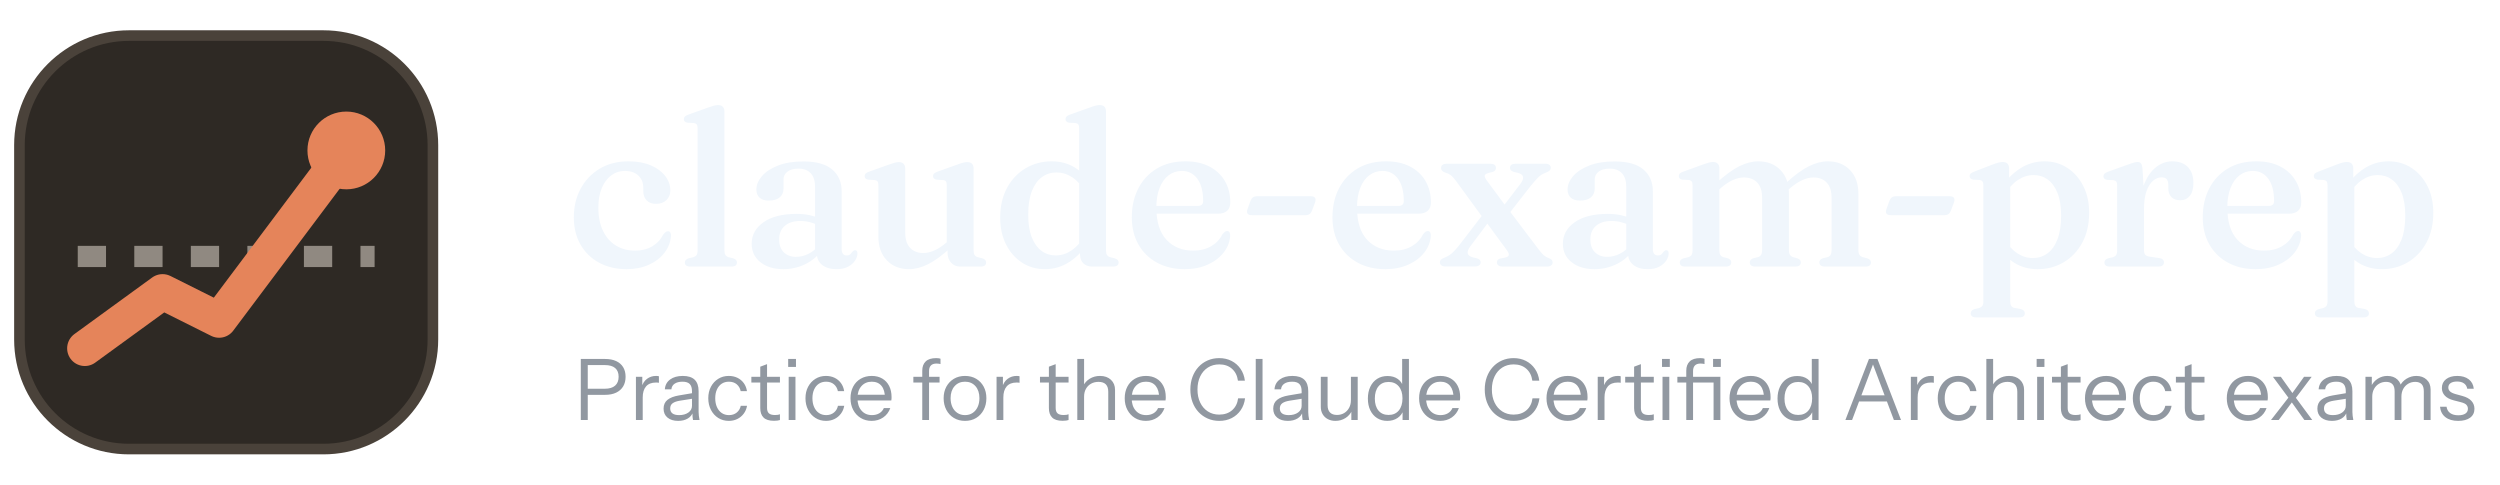
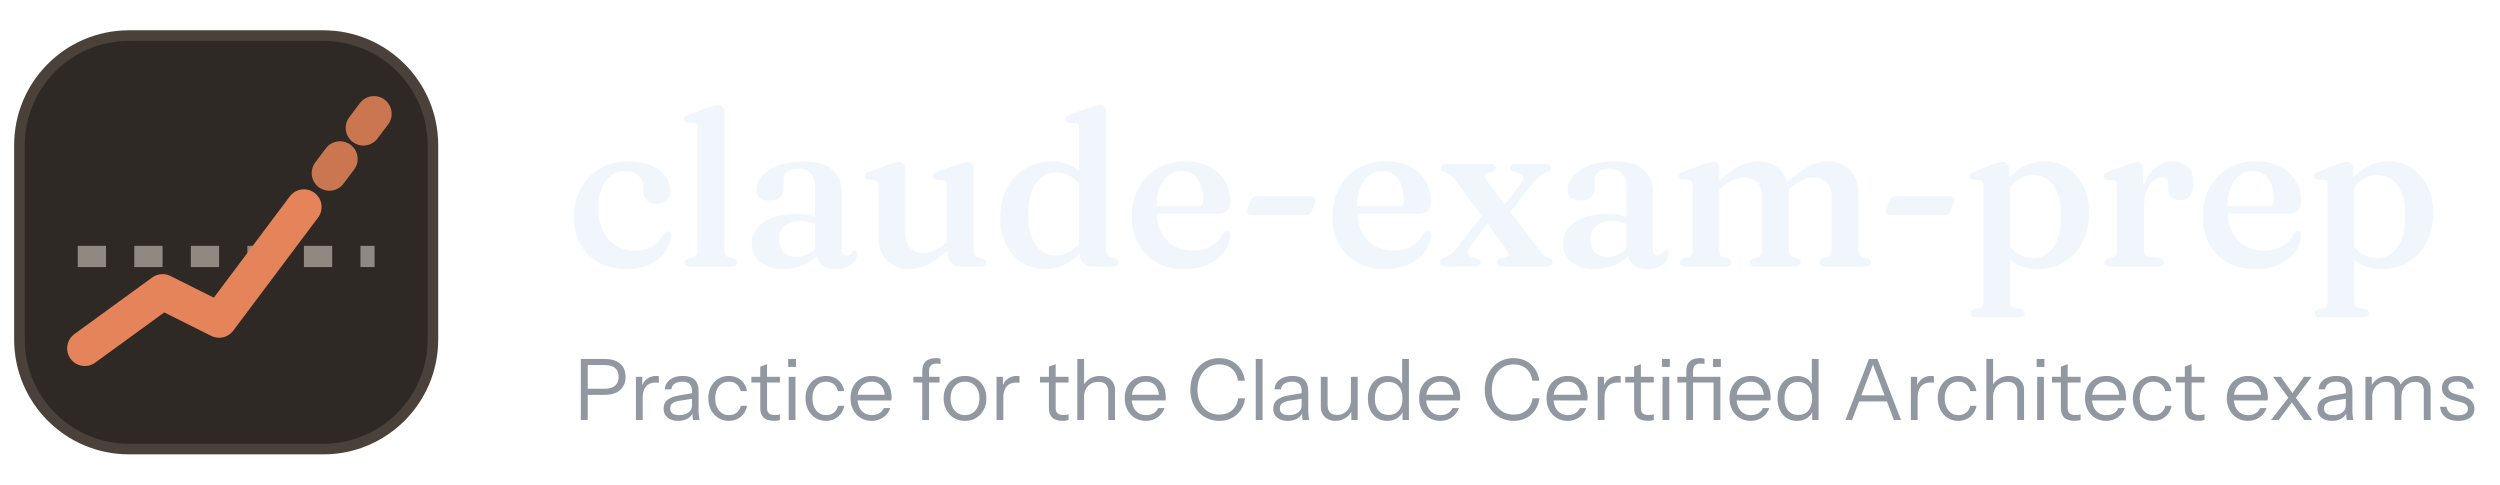
<svg xmlns="http://www.w3.org/2000/svg" width="619" height="120" viewBox="0 0 619 120" role="img" aria-label="claude-exam-prep">
  <g transform="translate(0 4) scale(1.75)">
    <rect x="2.75" y="2.75" width="58.5" height="58.5" rx="15.5" fill="#2E2924" stroke="#4A423A" stroke-width="1.5" />
    <path d="M11 34 H53" stroke="#F2EBDF" stroke-opacity=".5" stroke-width="3" stroke-dasharray="4 4" />
-     <path d="M12 47 L23 39 L31 43 L49 19" fill="none" stroke="#E5845A" stroke-width="5" stroke-linecap="round" stroke-linejoin="round" />
-     <circle cx="49" cy="19" r="5.5" fill="#E5845A" />
+     <path d="M12 47 L23 39 L31 43 L43 27" fill="none" stroke="#E5845A" stroke-width="5" stroke-linecap="round" stroke-linejoin="round" />
+     <path d="M46.6 22.2 L53 13.7" fill="none" stroke="#E5845A" stroke-width="5" stroke-linecap="round" stroke-dasharray="2.5 5.5" stroke-opacity=".85" />
  </g>
  <path fill="#F0F6FC" d="M165.974 47.181Q165.974 48.585 165.015 49.53Q164.057 50.475 162.464 50.475Q160.925 50.475 160.101 49.611Q159.278 48.747 159.278 47.343V46.506Q159.278 44.616 158.049 43.468Q156.821 42.321 154.715 42.321Q152.825 42.321 151.34 43.428Q149.855 44.535 149.005 46.56Q148.154 48.585 148.154 51.366Q148.154 54.822 149.328 57.212Q150.503 59.601 152.555 60.829Q154.607 62.058 157.253 62.058Q159.683 62.058 161.492 60.992Q163.301 59.925 164.192 58.116Q164.597 57.603 164.853 57.428Q165.11 57.252 165.407 57.252Q165.812 57.252 165.988 57.603Q166.163 57.954 166.136 58.413Q165.974 60.681 164.543 62.557Q163.112 64.434 160.682 65.541Q158.252 66.648 155.147 66.648Q151.313 66.648 148.356 65.055Q145.4 63.462 143.74 60.573Q142.079 57.684 142.079 53.796Q142.079 49.881 143.753 46.749Q145.427 43.617 148.464 41.781Q151.502 39.945 155.606 39.945Q158.819 39.945 161.141 40.944Q163.463 41.943 164.719 43.59Q165.974 45.237 165.974 47.181Z M179.366 27.579V61.977Q179.366 62.76 179.623 63.138Q179.879 63.516 180.365 63.678L181.499 63.948Q182.012 64.11 182.242 64.367Q182.471 64.623 182.471 65.001Q182.471 65.46 182.147 65.73Q181.823 66.0 181.121 66.0H170.915Q170.213 66.0 169.889 65.73Q169.565 65.46 169.565 65.001Q169.565 64.623 169.808 64.367Q170.051 64.11 170.537 63.948L171.698 63.678Q172.211 63.516 172.467 63.151Q172.724 62.787 172.724 62.004V31.764Q172.724 31.116 172.522 30.832Q172.319 30.549 171.833 30.468L170.213 30.387Q169.727 30.279 169.524 30.063Q169.322 29.847 169.322 29.496Q169.322 29.118 169.565 28.861Q169.808 28.605 170.483 28.362L175.235 26.661Q176.207 26.31 176.774 26.162Q177.341 26.013 177.773 26.013Q178.556 26.013 178.961 26.431Q179.366 26.85 179.366 27.579Z M202.235 62.625V62.085L201.803 61.95V46.182Q201.803 44.049 200.737 42.901Q199.67 41.754 197.726 41.754Q195.89 41.754 194.945 42.523Q194.0 43.293 194.0 44.373V46.641Q194.0 48.099 193.041 48.882Q192.083 49.665 190.355 49.665Q188.843 49.665 188.06 48.936Q187.277 48.207 187.277 46.938Q187.277 45.237 188.627 43.644Q189.977 42.051 192.582 41.011Q195.188 39.972 198.941 39.972Q203.72 39.972 206.055 41.97Q208.391 43.968 208.391 47.316V61.653Q208.391 62.463 208.715 62.855Q209.039 63.246 209.606 63.246Q210.254 63.246 210.537 62.949Q210.821 62.652 211.037 62.355Q211.199 62.193 211.348 62.072Q211.496 61.95 211.712 61.95Q212.009 61.95 212.158 62.166Q212.306 62.382 212.306 62.76Q212.306 63.597 211.726 64.502Q211.145 65.406 209.998 66.027Q208.85 66.648 207.149 66.648Q204.881 66.648 203.558 65.595Q202.235 64.542 202.235 62.625ZM186.116 60.357Q186.116 57.09 189.046 55.025Q191.975 52.959 197.213 52.959Q199.022 52.959 200.493 53.283Q201.965 53.607 203.072 54.12L202.559 55.713Q201.533 55.281 200.466 54.998Q199.4 54.714 198.131 54.714Q195.701 54.714 194.31 55.929Q192.92 57.144 192.92 59.277Q192.92 61.356 194.081 62.477Q195.242 63.597 197.051 63.597Q198.671 63.597 200.169 62.855Q201.668 62.112 202.721 60.762L203.315 62.166Q201.749 64.299 199.251 65.474Q196.754 66.648 193.946 66.648Q190.463 66.648 188.29 64.933Q186.116 63.219 186.116 60.357Z M234.608 62.49V60.951L234.419 60.816V45.858Q234.419 45.21 234.216 44.927Q234.014 44.643 233.555 44.589L231.908 44.481Q231.449 44.4 231.233 44.184Q231.017 43.968 231.017 43.617Q231.017 43.212 231.274 42.969Q231.53 42.726 232.178 42.483L236.93 40.782Q237.875 40.431 238.456 40.282Q239.036 40.134 239.522 40.134Q240.278 40.134 240.669 40.553Q241.061 40.971 241.061 41.7V61.977Q241.061 62.76 241.317 63.138Q241.574 63.516 242.087 63.678L243.194 63.948Q243.707 64.11 243.936 64.367Q244.166 64.623 244.166 65.001Q244.166 65.46 243.842 65.73Q243.518 66.0 242.816 66.0H237.713Q236.363 66.0 235.486 65.041Q234.608 64.083 234.608 62.49ZM217.49 58.575V45.858Q217.49 45.21 217.274 44.927Q217.058 44.643 216.599 44.589L214.979 44.481Q214.493 44.4 214.291 44.184Q214.088 43.968 214.088 43.617Q214.088 43.212 214.331 42.969Q214.574 42.726 215.249 42.483L220.001 40.782Q220.973 40.431 221.54 40.282Q222.107 40.134 222.512 40.134Q223.322 40.134 223.727 40.553Q224.132 40.971 224.132 41.7V57.576Q224.132 60.114 225.361 61.383Q226.589 62.652 228.614 62.652Q229.883 62.652 231.341 62.017Q232.799 61.383 234.392 60.006L235.499 59.034L236.66 60.195L235.526 61.194Q232.232 64.218 229.762 65.433Q227.291 66.648 225.077 66.648Q221.675 66.648 219.583 64.461Q217.49 62.274 217.49 58.575Z M267.413 61.545 267.197 61.383V31.764Q267.197 31.116 266.995 30.832Q266.792 30.549 266.333 30.468L264.713 30.387Q264.227 30.279 264.024 30.063Q263.822 29.847 263.822 29.496Q263.822 29.118 264.065 28.861Q264.308 28.605 264.956 28.362L269.735 26.661Q270.653 26.31 271.233 26.162Q271.814 26.013 272.3 26.013Q273.083 26.013 273.461 26.431Q273.839 26.85 273.839 27.579V61.977Q273.839 62.76 274.096 63.138Q274.352 63.516 274.865 63.678L275.972 63.948Q276.485 64.11 276.728 64.367Q276.971 64.623 276.971 65.001Q276.971 65.46 276.634 65.73Q276.296 66.0 275.594 66.0H270.383Q269.06 66.0 268.236 65.203Q267.413 64.407 267.413 63.03ZM247.649 53.931Q247.649 49.638 249.35 46.506Q251.051 43.374 253.953 41.659Q256.856 39.945 260.42 39.945Q263.633 39.945 266.13 41.484Q268.628 43.023 270.194 45.912L268.601 47.37Q267.251 45.048 265.455 43.873Q263.66 42.699 261.581 42.699Q259.583 42.699 258.003 43.833Q256.424 44.967 255.506 47.289Q254.588 49.611 254.588 53.202Q254.588 56.55 255.479 58.778Q256.37 61.005 257.895 62.126Q259.421 63.246 261.392 63.246Q263.471 63.246 265.293 62.017Q267.116 60.789 268.628 58.332L269.681 59.79Q267.575 63.03 264.808 64.839Q262.04 66.648 258.746 66.648Q255.533 66.648 253.035 65.014Q250.538 63.381 249.093 60.519Q247.649 57.657 247.649 53.931Z M304.619 50.124Q304.619 51.474 303.836 52.19Q303.053 52.905 301.595 52.905H284.531V50.988H296.546Q297.896 50.988 297.896 49.8Q297.896 46.209 296.465 44.265Q295.034 42.321 292.631 42.321Q290.768 42.321 289.337 43.414Q287.906 44.508 287.11 46.546Q286.313 48.585 286.313 51.366Q286.313 56.685 288.824 59.371Q291.335 62.058 295.439 62.058Q297.977 62.058 299.854 60.978Q301.73 59.898 302.648 58.035Q303.053 57.549 303.31 57.373Q303.566 57.198 303.863 57.198Q304.241 57.198 304.43 57.549Q304.619 57.9 304.592 58.386Q304.457 60.627 302.986 62.517Q301.514 64.407 299.017 65.528Q296.519 66.648 293.333 66.648Q289.472 66.648 286.516 65.055Q283.559 63.462 281.899 60.573Q280.238 57.684 280.238 53.796Q280.238 49.773 281.845 46.654Q283.451 43.536 286.421 41.74Q289.391 39.945 293.522 39.945Q296.978 39.945 299.462 41.241Q301.946 42.537 303.283 44.832Q304.619 47.127 304.619 50.124Z M324.491 48.585Q326.192 48.585 325.571 50.232L324.923 51.96Q324.653 52.743 324.248 53.013Q323.843 53.283 323.141 53.283H310.019Q308.291 53.283 308.939 51.636L309.56 49.908Q309.857 49.125 310.248 48.855Q310.64 48.585 311.342 48.585Z M354.299 50.124Q354.299 51.474 353.516 52.19Q352.733 52.905 351.275 52.905H334.211V50.988H346.226Q347.576 50.988 347.576 49.8Q347.576 46.209 346.145 44.265Q344.714 42.321 342.311 42.321Q340.448 42.321 339.017 43.414Q337.586 44.508 336.789 46.546Q335.993 48.585 335.993 51.366Q335.993 56.685 338.504 59.371Q341.015 62.058 345.119 62.058Q347.657 62.058 349.534 60.978Q351.41 59.898 352.328 58.035Q352.733 57.549 352.99 57.373Q353.246 57.198 353.543 57.198Q353.921 57.198 354.11 57.549Q354.299 57.9 354.272 58.386Q354.137 60.627 352.665 62.517Q351.194 64.407 348.696 65.528Q346.199 66.648 343.013 66.648Q339.152 66.648 336.195 65.055Q333.239 63.462 331.578 60.573Q329.918 57.684 329.918 53.796Q329.918 49.773 331.524 46.654Q333.131 43.536 336.101 41.74Q339.071 39.945 343.202 39.945Q346.658 39.945 349.142 41.241Q351.626 42.537 352.962 44.832Q354.299 47.127 354.299 50.124Z M367.799 52.257 369.77 53.364 364.019 61.032Q363.263 62.058 363.411 62.746Q363.56 63.435 364.721 63.732L365.666 63.948Q366.179 64.11 366.395 64.353Q366.611 64.596 366.611 64.947Q366.611 65.406 366.246 65.69Q365.882 65.973 365.261 65.973H357.836Q357.215 65.973 356.864 65.69Q356.513 65.406 356.513 64.947Q356.513 64.569 356.756 64.312Q356.999 64.056 357.62 63.813Q358.376 63.516 358.957 63.124Q359.537 62.733 360.158 62.058Q360.779 61.383 361.67 60.249ZM368.096 44.643 373.388 51.798 373.685 52.122 380.867 61.626Q381.731 62.76 382.244 63.206Q382.757 63.651 383.459 63.894Q383.999 64.11 384.215 64.353Q384.431 64.596 384.431 64.974Q384.431 65.433 384.067 65.716Q383.702 66.0 383.081 66.0H372.011Q371.363 66.0 370.999 65.716Q370.634 65.433 370.634 64.974Q370.634 64.596 370.837 64.353Q371.039 64.11 371.498 64.002L372.497 63.813Q373.469 63.624 373.577 63.178Q373.685 62.733 373.064 61.896L367.448 54.255L367.151 53.904L360.509 44.805Q359.726 43.752 359.173 43.347Q358.619 42.942 357.836 42.726Q357.242 42.51 357.026 42.254Q356.81 41.997 356.81 41.592Q356.81 41.079 357.174 40.809Q357.539 40.539 358.16 40.539H369.041Q369.662 40.539 370.026 40.796Q370.391 41.052 370.391 41.565Q370.391 41.916 370.215 42.159Q370.04 42.402 369.608 42.564L368.636 42.807Q367.691 43.05 367.623 43.468Q367.556 43.887 368.096 44.643ZM372.821 53.958 370.85 52.851 376.466 45.507Q377.249 44.454 377.101 43.766Q376.952 43.077 375.764 42.78L374.819 42.564Q374.306 42.402 374.09 42.159Q373.874 41.916 373.874 41.565Q373.874 41.052 374.238 40.796Q374.603 40.539 375.224 40.539H382.649Q383.27 40.539 383.621 40.809Q383.972 41.079 383.972 41.565Q383.972 41.943 383.729 42.186Q383.486 42.429 382.865 42.699Q381.704 43.104 380.934 43.846Q380.165 44.589 378.815 46.263Z M403.088 62.625V62.085L402.656 61.95V46.182Q402.656 44.049 401.589 42.901Q400.523 41.754 398.579 41.754Q396.743 41.754 395.798 42.523Q394.853 43.293 394.853 44.373V46.641Q394.853 48.099 393.894 48.882Q392.936 49.665 391.208 49.665Q389.696 49.665 388.913 48.936Q388.13 48.207 388.13 46.938Q388.13 45.237 389.48 43.644Q390.83 42.051 393.435 41.011Q396.041 39.972 399.794 39.972Q404.573 39.972 406.909 41.97Q409.244 43.968 409.244 47.316V61.653Q409.244 62.463 409.568 62.855Q409.892 63.246 410.459 63.246Q411.107 63.246 411.39 62.949Q411.674 62.652 411.89 62.355Q412.052 62.193 412.2 62.072Q412.349 61.95 412.565 61.95Q412.862 61.95 413.01 62.166Q413.159 62.382 413.159 62.76Q413.159 63.597 412.578 64.502Q411.998 65.406 410.851 66.027Q409.703 66.648 408.002 66.648Q405.734 66.648 404.411 65.595Q403.088 64.542 403.088 62.625ZM386.969 60.357Q386.969 57.09 389.899 55.025Q392.828 52.959 398.066 52.959Q399.875 52.959 401.346 53.283Q402.818 53.607 403.925 54.12L403.412 55.713Q402.386 55.281 401.319 54.998Q400.253 54.714 398.984 54.714Q396.554 54.714 395.163 55.929Q393.773 57.144 393.773 59.277Q393.773 61.356 394.934 62.477Q396.095 63.597 397.904 63.597Q399.524 63.597 401.022 62.855Q402.521 62.112 403.574 60.762L404.168 62.166Q402.602 64.299 400.104 65.474Q397.607 66.648 394.799 66.648Q391.316 66.648 389.142 64.933Q386.969 63.219 386.969 60.357Z M425.714 41.673V61.977Q425.714 62.76 425.957 63.138Q426.2 63.516 426.713 63.678L427.82 63.948Q428.657 64.272 428.657 64.947Q428.657 66.0 427.28 66.0H417.263Q416.561 66.0 416.237 65.73Q415.913 65.46 415.913 65.001Q415.913 64.623 416.142 64.367Q416.372 64.11 416.858 63.948L418.046 63.678Q418.559 63.516 418.815 63.151Q419.072 62.787 419.072 62.004V45.858Q419.072 45.21 418.856 44.927Q418.64 44.643 418.181 44.562L416.561 44.481Q416.075 44.4 415.872 44.171Q415.67 43.941 415.67 43.617Q415.67 43.212 415.913 42.956Q416.156 42.699 416.831 42.483L421.583 40.755Q422.501 40.431 423.082 40.269Q423.662 40.107 424.148 40.107Q424.931 40.107 425.322 40.539Q425.714 40.971 425.714 41.673ZM424.904 47.532 423.77 46.371 424.877 45.399Q428.198 42.375 430.655 41.16Q433.112 39.945 435.326 39.945Q438.782 39.945 440.861 42.118Q442.94 44.292 442.94 48.018V61.896Q442.94 62.733 443.21 63.124Q443.48 63.516 444.02 63.678L445.046 63.975Q445.883 64.272 445.883 64.947Q445.883 66.0 444.533 66.0H434.624Q433.247 66.0 433.247 64.947Q433.247 64.272 434.084 63.948L435.245 63.678Q435.785 63.516 436.041 63.111Q436.298 62.706 436.298 61.896V48.99Q436.298 46.452 435.083 45.197Q433.868 43.941 431.789 43.941Q430.493 43.941 429.062 44.576Q427.631 45.21 426.038 46.587ZM442.13 47.532 440.969 46.371 442.103 45.399Q445.424 42.375 447.881 41.16Q450.338 39.945 452.552 39.945Q456.008 39.945 458.073 42.118Q460.139 44.292 460.139 48.018V61.896Q460.139 62.733 460.423 63.124Q460.706 63.516 461.246 63.678L462.299 63.948Q462.785 64.11 463.014 64.367Q463.244 64.623 463.244 65.001Q463.244 65.46 462.933 65.73Q462.623 66.0 461.921 66.0H451.85Q450.473 66.0 450.473 64.947Q450.473 64.272 451.31 63.948L452.471 63.678Q453.011 63.516 453.254 63.111Q453.497 62.706 453.497 61.896V48.99Q453.497 46.452 452.282 45.197Q451.067 43.941 449.015 43.941Q447.719 43.941 446.288 44.576Q444.857 45.21 443.237 46.587Z M482.684 48.585Q484.385 48.585 483.764 50.232L483.116 51.96Q482.846 52.743 482.441 53.013Q482.036 53.283 481.334 53.283H468.212Q466.484 53.283 467.132 51.636L467.753 49.908Q468.05 49.125 468.441 48.855Q468.833 48.585 469.535 48.585Z M497.453 41.673V44.832L497.723 45.399V74.559Q497.723 75.342 497.979 75.733Q498.236 76.125 498.722 76.233L500.369 76.53Q500.882 76.665 501.111 76.935Q501.341 77.205 501.341 77.583Q501.341 78.042 501.017 78.312Q500.693 78.582 499.991 78.582H489.272Q488.597 78.582 488.273 78.312Q487.949 78.042 487.949 77.583Q487.949 77.205 488.178 76.948Q488.408 76.692 488.894 76.53L490.055 76.26Q490.568 76.098 490.824 75.733Q491.081 75.369 491.081 74.586V45.858Q491.081 45.21 490.865 44.927Q490.649 44.643 490.19 44.562L488.57 44.481Q488.084 44.373 487.881 44.157Q487.679 43.941 487.679 43.59Q487.679 43.212 487.922 42.983Q488.165 42.753 488.84 42.483L493.322 40.755Q494.24 40.404 494.82 40.255Q495.401 40.107 495.833 40.107Q496.67 40.107 497.061 40.526Q497.453 40.944 497.453 41.673ZM496.292 48.261 495.239 46.803Q497.345 43.563 500.112 41.754Q502.88 39.945 506.201 39.945Q509.387 39.945 511.884 41.579Q514.382 43.212 515.826 46.074Q517.271 48.936 517.271 52.662Q517.271 56.955 515.57 60.087Q513.869 63.219 510.98 64.933Q508.091 66.648 504.527 66.648Q501.314 66.648 498.803 65.109Q496.292 63.57 494.726 60.681L496.319 59.223Q497.696 61.545 499.491 62.719Q501.287 63.894 503.339 63.894Q505.337 63.894 506.916 62.76Q508.496 61.626 509.414 59.29Q510.332 56.955 510.332 53.391Q510.332 50.016 509.441 47.788Q508.55 45.561 507.024 44.454Q505.499 43.347 503.528 43.347Q501.476 43.347 499.64 44.562Q497.804 45.777 496.292 48.261Z M529.88 51.798Q529.88 47.937 531.014 45.291Q532.148 42.645 533.957 41.295Q535.766 39.945 537.818 39.945Q540.329 39.945 541.706 41.349Q543.083 42.753 543.083 45.318Q543.083 47.451 542.178 48.517Q541.274 49.584 539.843 49.584Q538.412 49.584 537.643 48.801Q536.873 48.018 536.873 46.614V45.669Q536.846 44.778 536.455 44.346Q536.063 43.914 535.145 43.914Q534.065 43.914 533.08 44.764Q532.094 45.615 531.473 47.343Q530.852 49.071 530.852 51.744ZM530.474 41.673 530.852 47.91V61.977Q530.852 62.706 531.149 63.057Q531.446 63.408 532.229 63.543L534.605 63.894Q535.199 63.975 535.496 64.245Q535.793 64.515 535.793 64.974Q535.793 65.46 535.442 65.73Q535.091 66.0 534.416 66.0H522.401Q521.699 66.0 521.375 65.73Q521.051 65.46 521.051 65.001Q521.051 64.623 521.281 64.367Q521.51 64.11 522.023 63.948L523.184 63.678Q523.697 63.516 523.954 63.151Q524.21 62.787 524.21 62.004V45.912Q524.21 45.264 523.994 44.98Q523.778 44.697 523.319 44.616L521.699 44.535Q521.213 44.427 521.01 44.211Q520.808 43.995 520.808 43.644Q520.808 43.266 521.064 43.01Q521.321 42.753 521.969 42.51L526.64 40.836Q527.828 40.404 528.395 40.255Q528.962 40.107 529.286 40.107Q529.826 40.107 530.11 40.471Q530.393 40.836 530.474 41.673Z M569.786 50.124Q569.786 51.474 569.003 52.19Q568.22 52.905 566.762 52.905H549.698V50.988H561.713Q563.063 50.988 563.063 49.8Q563.063 46.209 561.632 44.265Q560.201 42.321 557.798 42.321Q555.935 42.321 554.504 43.414Q553.073 44.508 552.277 46.546Q551.48 48.585 551.48 51.366Q551.48 56.685 553.991 59.371Q556.502 62.058 560.606 62.058Q563.144 62.058 565.021 60.978Q566.897 59.898 567.815 58.035Q568.22 57.549 568.476 57.373Q568.733 57.198 569.03 57.198Q569.408 57.198 569.597 57.549Q569.786 57.9 569.759 58.386Q569.624 60.627 568.153 62.517Q566.681 64.407 564.184 65.528Q561.686 66.648 558.5 66.648Q554.639 66.648 551.683 65.055Q548.726 63.462 547.066 60.573Q545.405 57.684 545.405 53.796Q545.405 49.773 547.012 46.654Q548.618 43.536 551.588 41.74Q554.558 39.945 558.689 39.945Q562.145 39.945 564.629 41.241Q567.113 42.537 568.45 44.832Q569.786 47.127 569.786 50.124Z M582.665 41.673V44.832L582.935 45.399V74.559Q582.935 75.342 583.191 75.733Q583.448 76.125 583.934 76.233L585.581 76.53Q586.094 76.665 586.323 76.935Q586.553 77.205 586.553 77.583Q586.553 78.042 586.229 78.312Q585.905 78.582 585.203 78.582H574.484Q573.809 78.582 573.485 78.312Q573.161 78.042 573.161 77.583Q573.161 77.205 573.39 76.948Q573.62 76.692 574.106 76.53L575.267 76.26Q575.78 76.098 576.036 75.733Q576.293 75.369 576.293 74.586V45.858Q576.293 45.21 576.077 44.927Q575.861 44.643 575.402 44.562L573.782 44.481Q573.296 44.373 573.093 44.157Q572.891 43.941 572.891 43.59Q572.891 43.212 573.134 42.983Q573.377 42.753 574.052 42.483L578.534 40.755Q579.452 40.404 580.033 40.255Q580.613 40.107 581.045 40.107Q581.882 40.107 582.274 40.526Q582.665 40.944 582.665 41.673ZM581.504 48.261 580.451 46.803Q582.557 43.563 585.324 41.754Q588.092 39.945 591.413 39.945Q594.599 39.945 597.096 41.579Q599.594 43.212 601.038 46.074Q602.483 48.936 602.483 52.662Q602.483 56.955 600.782 60.087Q599.081 63.219 596.192 64.933Q593.303 66.648 589.739 66.648Q586.526 66.648 584.015 65.109Q581.504 63.57 579.938 60.681L581.531 59.223Q582.908 61.545 584.703 62.719Q586.499 63.894 588.551 63.894Q590.549 63.894 592.129 62.76Q593.708 61.626 594.626 59.29Q595.544 56.955 595.544 53.391Q595.544 50.016 594.653 47.788Q593.762 45.561 592.236 44.454Q590.711 43.347 588.74 43.347Q586.688 43.347 584.852 44.562Q583.016 45.777 581.504 48.261Z" />
  <path fill="#9198A1" d="M143.806 104.0V88.88H149.812Q151.429 88.88 152.563 89.405Q153.697 89.93 154.296 90.917Q154.894 91.904 154.894 93.29Q154.894 94.676 154.296 95.673Q153.697 96.671 152.563 97.217Q151.429 97.763 149.812 97.763H145.066V96.251H149.749Q151.429 96.251 152.3 95.484Q153.172 94.718 153.172 93.29Q153.172 91.862 152.311 91.127Q151.45 90.392 149.749 90.392H145.528V104.0Z M157.456 104.0V93.29H159.031V96.02H159.136V104.0ZM159.136 98.414 158.863 95.873Q159.241 94.508 160.207 93.794Q161.173 93.08 162.433 93.08Q162.958 93.08 163.147 93.164V94.781Q163.042 94.739 162.853 94.728Q162.664 94.718 162.391 94.718Q160.795 94.718 159.966 95.674Q159.136 96.629 159.136 98.414Z M171.589 104.0Q171.505 103.643 171.474 103.181Q171.442 102.719 171.442 102.005H171.337V96.881Q171.337 95.663 170.781 95.085Q170.224 94.508 168.985 94.508Q167.767 94.508 167.043 95.001Q166.318 95.495 166.234 96.398H164.617Q164.722 94.844 165.919 93.962Q167.116 93.08 169.048 93.08Q171.043 93.08 172.009 94.025Q172.975 94.97 172.975 96.86V102.005Q172.975 102.467 173.038 102.96Q173.101 103.454 173.206 104.0ZM167.914 104.21Q166.255 104.21 165.279 103.401Q164.302 102.593 164.302 101.186Q164.302 99.779 165.268 99.002Q166.234 98.225 168.082 97.91L171.82 97.28V98.666L168.334 99.212Q167.158 99.401 166.549 99.842Q165.94 100.283 165.94 101.123Q165.94 101.942 166.497 102.362Q167.053 102.782 168.145 102.782Q169.552 102.782 170.445 102.142Q171.337 101.501 171.337 100.472L171.61 101.963Q171.274 103.034 170.298 103.622Q169.321 104.21 167.914 104.21Z M180.451 104.21Q178.981 104.21 177.837 103.486Q176.692 102.761 176.031 101.49Q175.369 100.22 175.369 98.603Q175.369 96.986 176.031 95.747Q176.692 94.508 177.837 93.794Q178.981 93.08 180.43 93.08Q181.627 93.08 182.583 93.542Q183.538 94.004 184.157 94.855Q184.777 95.705 184.945 96.839H183.391Q183.181 95.81 182.425 95.159Q181.669 94.508 180.472 94.508Q179.443 94.508 178.687 95.012Q177.931 95.516 177.511 96.44Q177.091 97.364 177.091 98.603Q177.091 99.842 177.511 100.787Q177.931 101.732 178.697 102.257Q179.464 102.782 180.493 102.782Q181.648 102.782 182.425 102.142Q183.202 101.501 183.412 100.472H184.966Q184.777 101.585 184.137 102.435Q183.496 103.286 182.551 103.748Q181.606 104.21 180.451 104.21Z M191.644 104.189Q189.859 104.189 189.05 103.38Q188.242 102.572 188.242 101.039V90.791L189.922 90.161V101.018Q189.922 101.921 190.384 102.341Q190.846 102.761 191.896 102.761Q192.316 102.761 192.62 102.709Q192.925 102.656 193.114 102.572V104.0Q192.904 104.084 192.516 104.136Q192.127 104.189 191.644 104.189ZM186.037 94.718V93.29H193.114V94.718Z M195.277 104.0V93.29H196.957V104.0ZM195.151 90.854V88.88H197.083V90.854Z M204.517 104.21Q203.047 104.21 201.903 103.486Q200.758 102.761 200.096 101.49Q199.435 100.22 199.435 98.603Q199.435 96.986 200.096 95.747Q200.758 94.508 201.903 93.794Q203.047 93.08 204.496 93.08Q205.693 93.08 206.649 93.542Q207.604 94.004 208.224 94.855Q208.843 95.705 209.011 96.839H207.457Q207.247 95.81 206.491 95.159Q205.735 94.508 204.538 94.508Q203.509 94.508 202.753 95.012Q201.997 95.516 201.577 96.44Q201.157 97.364 201.157 98.603Q201.157 99.842 201.577 100.787Q201.997 101.732 202.763 102.257Q203.53 102.782 204.559 102.782Q205.714 102.782 206.491 102.142Q207.268 101.501 207.478 100.472H209.032Q208.843 101.585 208.202 102.435Q207.562 103.286 206.617 103.748Q205.672 104.21 204.517 104.21Z M215.815 104.21Q214.282 104.21 213.106 103.486Q211.93 102.761 211.258 101.501Q210.586 100.241 210.586 98.603Q210.586 96.965 211.248 95.715Q211.909 94.466 213.106 93.773Q214.303 93.08 215.857 93.08Q217.348 93.08 218.451 93.731Q219.553 94.382 220.151 95.558Q220.75 96.734 220.75 98.33Q220.75 98.54 220.74 98.729Q220.729 98.918 220.687 99.149H211.846V97.742H219.658L219.112 98.519Q219.112 96.587 218.262 95.547Q217.411 94.508 215.857 94.508Q214.261 94.508 213.285 95.611Q212.308 96.713 212.308 98.582Q212.308 100.493 213.285 101.637Q214.261 102.782 215.899 102.782Q216.928 102.782 217.705 102.331Q218.482 101.879 218.839 101.039H220.435Q219.91 102.509 218.682 103.359Q217.453 104.21 215.815 104.21Z M228.352 104.0V91.778Q228.352 90.308 229.203 89.489Q230.053 88.67 231.796 88.67Q232.216 88.67 232.458 88.712Q232.699 88.754 232.867 88.817V90.14Q232.72 90.098 232.458 90.056Q232.195 90.014 231.901 90.014Q230.935 90.014 230.484 90.497Q230.032 90.98 230.032 91.862V104.0ZM226.147 94.718V93.29H232.636V94.718Z M238.936 104.21Q237.361 104.21 236.164 103.475Q234.967 102.74 234.305 101.469Q233.644 100.199 233.644 98.603Q233.644 96.986 234.316 95.747Q234.988 94.508 236.174 93.794Q237.361 93.08 238.936 93.08Q240.532 93.08 241.719 93.794Q242.905 94.508 243.567 95.747Q244.228 96.986 244.228 98.603Q244.228 100.199 243.567 101.469Q242.905 102.74 241.719 103.475Q240.532 104.21 238.936 104.21ZM238.936 102.782Q240.028 102.782 240.826 102.246Q241.624 101.711 242.065 100.766Q242.506 99.821 242.506 98.582Q242.506 96.734 241.529 95.621Q240.553 94.508 238.936 94.508Q237.34 94.508 236.353 95.621Q235.366 96.734 235.366 98.582Q235.366 99.821 235.807 100.766Q236.248 101.711 237.056 102.246Q237.865 102.782 238.936 102.782Z M246.748 104.0V93.29H248.323V96.02H248.428V104.0ZM248.428 98.414 248.155 95.873Q248.533 94.508 249.499 93.794Q250.465 93.08 251.725 93.08Q252.25 93.08 252.439 93.164V94.781Q252.334 94.739 252.145 94.728Q251.956 94.718 251.683 94.718Q250.087 94.718 249.258 95.674Q248.428 96.629 248.428 98.414Z M263.107 104.189Q261.322 104.189 260.514 103.38Q259.705 102.572 259.705 101.039V90.791L261.385 90.161V101.018Q261.385 101.921 261.847 102.341Q262.309 102.761 263.359 102.761Q263.779 102.761 264.084 102.709Q264.388 102.656 264.577 102.572V104.0Q264.367 104.084 263.979 104.136Q263.59 104.189 263.107 104.189ZM257.5 94.718V93.29H264.577V94.718Z M266.74 104.0V88.88H268.42V104.0ZM274.405 104.0V96.986Q274.405 95.768 273.796 95.159Q273.187 94.55 271.99 94.55Q270.94 94.55 270.131 95.012Q269.323 95.474 268.871 96.293Q268.42 97.112 268.42 98.204L268.147 95.663Q268.693 94.466 269.817 93.773Q270.94 93.08 272.368 93.08Q274.048 93.08 275.067 94.035Q276.085 94.991 276.085 96.545V104.0Z M283.708 104.21Q282.175 104.21 280.999 103.486Q279.823 102.761 279.151 101.501Q278.479 100.241 278.479 98.603Q278.479 96.965 279.14 95.715Q279.802 94.466 280.999 93.773Q282.196 93.08 283.75 93.08Q285.241 93.08 286.344 93.731Q287.446 94.382 288.045 95.558Q288.643 96.734 288.643 98.33Q288.643 98.54 288.633 98.729Q288.622 98.918 288.58 99.149H279.739V97.742H287.551L287.005 98.519Q287.005 96.587 286.154 95.547Q285.304 94.508 283.75 94.508Q282.154 94.508 281.178 95.611Q280.201 96.713 280.201 98.582Q280.201 100.493 281.178 101.637Q282.154 102.782 283.792 102.782Q284.821 102.782 285.598 102.331Q286.375 101.879 286.732 101.039H288.328Q287.803 102.509 286.575 103.359Q285.346 104.21 283.708 104.21Z M301.894 104.21Q300.34 104.21 299.027 103.632Q297.715 103.055 296.749 102.016Q295.783 100.976 295.258 99.559Q294.733 98.141 294.733 96.44Q294.733 94.739 295.258 93.322Q295.783 91.904 296.739 90.864Q297.694 89.825 299.007 89.248Q300.319 88.67 301.873 88.67Q303.574 88.67 304.928 89.363Q306.283 90.056 307.154 91.316Q308.026 92.576 308.236 94.256H306.514Q306.262 92.387 305.034 91.305Q303.805 90.224 301.894 90.224Q300.277 90.224 299.059 91.012Q297.841 91.799 297.169 93.196Q296.497 94.592 296.497 96.44Q296.497 98.288 297.169 99.684Q297.841 101.081 299.059 101.869Q300.277 102.656 301.873 102.656Q303.826 102.656 305.076 101.564Q306.325 100.472 306.556 98.624H308.278Q308.068 100.304 307.197 101.564Q306.325 102.824 304.971 103.517Q303.616 104.21 301.894 104.21Z M310.924 104.0V88.88H312.604V104.0Z M322.537 104.0Q322.453 103.643 322.421 103.181Q322.39 102.719 322.39 102.005H322.285V96.881Q322.285 95.663 321.728 95.085Q321.172 94.508 319.933 94.508Q318.715 94.508 317.99 95.001Q317.266 95.495 317.182 96.398H315.565Q315.67 94.844 316.867 93.962Q318.064 93.08 319.996 93.08Q321.991 93.08 322.957 94.025Q323.923 94.97 323.923 96.86V102.005Q323.923 102.467 323.986 102.96Q324.049 103.454 324.154 104.0ZM318.862 104.21Q317.203 104.21 316.226 103.401Q315.25 102.593 315.25 101.186Q315.25 99.779 316.216 99.002Q317.182 98.225 319.03 97.91L322.768 97.28V98.666L319.282 99.212Q318.106 99.401 317.497 99.842Q316.888 100.283 316.888 101.123Q316.888 101.942 317.444 102.362Q318.001 102.782 319.093 102.782Q320.5 102.782 321.392 102.142Q322.285 101.501 322.285 100.472L322.558 101.963Q322.222 103.034 321.245 103.622Q320.269 104.21 318.862 104.21Z M330.643 104.21Q329.593 104.21 328.774 103.779Q327.955 103.349 327.493 102.561Q327.031 101.774 327.031 100.745V93.29H328.711V100.304Q328.711 101.522 329.309 102.131Q329.908 102.74 331.021 102.74Q332.029 102.74 332.806 102.278Q333.583 101.816 334.034 100.987Q334.486 100.157 334.486 99.086L334.759 101.627Q334.234 102.824 333.121 103.517Q332.008 104.21 330.643 104.21ZM334.591 104.0V101.48H334.486V93.29H336.166V104.0Z M347.275 104.0V101.501L347.485 101.564Q347.086 102.782 346.025 103.496Q344.965 104.21 343.495 104.21Q342.046 104.21 340.964 103.517Q339.883 102.824 339.284 101.585Q338.686 100.346 338.686 98.687Q338.686 97.007 339.295 95.747Q339.904 94.487 340.996 93.794Q342.088 93.101 343.558 93.101Q345.07 93.101 346.099 93.836Q347.128 94.571 347.506 95.915L347.17 95.957V88.88H348.85V104.0ZM343.81 102.74Q345.427 102.74 346.34 101.637Q347.254 100.535 347.254 98.624Q347.254 96.755 346.33 95.663Q345.406 94.571 343.81 94.571Q342.214 94.571 341.311 95.663Q340.408 96.755 340.408 98.687Q340.408 100.577 341.311 101.659Q342.214 102.74 343.81 102.74Z M356.599 104.21Q355.066 104.21 353.89 103.486Q352.714 102.761 352.042 101.501Q351.37 100.241 351.37 98.603Q351.37 96.965 352.031 95.715Q352.693 94.466 353.89 93.773Q355.087 93.08 356.641 93.08Q358.132 93.08 359.234 93.731Q360.337 94.382 360.935 95.558Q361.534 96.734 361.534 98.33Q361.534 98.54 361.524 98.729Q361.513 98.918 361.471 99.149H352.63V97.742H360.442L359.896 98.519Q359.896 96.587 359.045 95.547Q358.195 94.508 356.641 94.508Q355.045 94.508 354.068 95.611Q353.092 96.713 353.092 98.582Q353.092 100.493 354.068 101.637Q355.045 102.782 356.683 102.782Q357.712 102.782 358.489 102.331Q359.266 101.879 359.623 101.039H361.219Q360.694 102.509 359.465 103.359Q358.237 104.21 356.599 104.21Z M374.785 104.21Q373.231 104.21 371.918 103.632Q370.606 103.055 369.64 102.016Q368.674 100.976 368.149 99.559Q367.624 98.141 367.624 96.44Q367.624 94.739 368.149 93.322Q368.674 91.904 369.63 90.864Q370.585 89.825 371.898 89.248Q373.21 88.67 374.764 88.67Q376.465 88.67 377.82 89.363Q379.174 90.056 380.046 91.316Q380.917 92.576 381.127 94.256H379.405Q379.153 92.387 377.925 91.305Q376.696 90.224 374.785 90.224Q373.168 90.224 371.95 91.012Q370.732 91.799 370.06 93.196Q369.388 94.592 369.388 96.44Q369.388 98.288 370.06 99.684Q370.732 101.081 371.95 101.869Q373.168 102.656 374.764 102.656Q376.717 102.656 377.966 101.564Q379.216 100.472 379.447 98.624H381.169Q380.959 100.304 380.087 101.564Q379.216 102.824 377.861 103.517Q376.507 104.21 374.785 104.21Z M388.141 104.21Q386.608 104.21 385.432 103.486Q384.256 102.761 383.584 101.501Q382.912 100.241 382.912 98.603Q382.912 96.965 383.573 95.715Q384.235 94.466 385.432 93.773Q386.629 93.08 388.183 93.08Q389.674 93.08 390.776 93.731Q391.879 94.382 392.478 95.558Q393.076 96.734 393.076 98.33Q393.076 98.54 393.066 98.729Q393.055 98.918 393.013 99.149H384.172V97.742H391.984L391.438 98.519Q391.438 96.587 390.587 95.547Q389.737 94.508 388.183 94.508Q386.587 94.508 385.611 95.611Q384.634 96.713 384.634 98.582Q384.634 100.493 385.611 101.637Q386.587 102.782 388.225 102.782Q389.254 102.782 390.031 102.331Q390.808 101.879 391.165 101.039H392.761Q392.236 102.509 391.007 103.359Q389.779 104.21 388.141 104.21Z M395.596 104.0V93.29H397.171V96.02H397.276V104.0ZM397.276 98.414 397.003 95.873Q397.381 94.508 398.347 93.794Q399.313 93.08 400.573 93.08Q401.098 93.08 401.287 93.164V94.781Q401.182 94.739 400.993 94.728Q400.804 94.718 400.531 94.718Q398.935 94.718 398.106 95.674Q397.276 96.629 397.276 98.414Z M408.007 104.189Q406.222 104.189 405.413 103.38Q404.605 102.572 404.605 101.039V90.791L406.285 90.161V101.018Q406.285 101.921 406.747 102.341Q407.209 102.761 408.259 102.761Q408.679 102.761 408.984 102.709Q409.288 102.656 409.477 102.572V104.0Q409.267 104.084 408.879 104.136Q408.49 104.189 408.007 104.189ZM402.4 94.718V93.29H409.477V94.718Z M411.64 104.0V93.29H413.32V104.0ZM411.514 90.854V88.88H413.446V90.854Z M417.52 104.0V91.778Q417.52 90.308 418.37 89.489Q419.221 88.67 420.964 88.67Q421.384 88.67 421.625 88.712Q421.867 88.754 422.035 88.817V90.14Q421.888 90.098 421.625 90.056Q421.363 90.014 421.069 90.014Q420.103 90.014 419.652 90.497Q419.2 90.98 419.2 91.862V104.0ZM424.282 104.0V93.29H425.962V104.0ZM415.315 94.718V93.29H425.227V94.718ZM424.156 90.854V88.88H426.088V90.854Z M433.459 104.21Q431.926 104.21 430.75 103.486Q429.574 102.761 428.902 101.501Q428.23 100.241 428.23 98.603Q428.23 96.965 428.892 95.715Q429.553 94.466 430.75 93.773Q431.947 93.08 433.501 93.08Q434.992 93.08 436.095 93.731Q437.197 94.382 437.796 95.558Q438.394 96.734 438.394 98.33Q438.394 98.54 438.384 98.729Q438.373 98.918 438.331 99.149H429.49V97.742H437.302L436.756 98.519Q436.756 96.587 435.906 95.547Q435.055 94.508 433.501 94.508Q431.905 94.508 430.929 95.611Q429.952 96.713 429.952 98.582Q429.952 100.493 430.929 101.637Q431.905 102.782 433.543 102.782Q434.572 102.782 435.349 102.331Q436.126 101.879 436.483 101.039H438.079Q437.554 102.509 436.326 103.359Q435.097 104.21 433.459 104.21Z M448.705 104.0V101.501L448.915 101.564Q448.516 102.782 447.456 103.496Q446.395 104.21 444.925 104.21Q443.476 104.21 442.395 103.517Q441.313 102.824 440.715 101.585Q440.116 100.346 440.116 98.687Q440.116 97.007 440.725 95.747Q441.334 94.487 442.426 93.794Q443.518 93.101 444.988 93.101Q446.5 93.101 447.529 93.836Q448.558 94.571 448.936 95.915L448.6 95.957V88.88H450.28V104.0ZM445.24 102.74Q446.857 102.74 447.771 101.637Q448.684 100.535 448.684 98.624Q448.684 96.755 447.76 95.663Q446.836 94.571 445.24 94.571Q443.644 94.571 442.741 95.663Q441.838 96.755 441.838 98.687Q441.838 100.577 442.741 101.659Q443.644 102.74 445.24 102.74Z M456.916 104.0 462.754 88.88H464.266L458.575 104.0ZM468.928 104.0 463.237 88.88H464.854L470.692 104.0ZM459.814 97.889H467.71V99.401H459.814Z M473.128 104.0V93.29H474.703V96.02H474.808V104.0ZM474.808 98.414 474.535 95.873Q474.913 94.508 475.879 93.794Q476.845 93.08 478.105 93.08Q478.63 93.08 478.819 93.164V94.781Q478.714 94.739 478.525 94.728Q478.336 94.718 478.063 94.718Q476.467 94.718 475.638 95.674Q474.808 96.629 474.808 98.414Z M484.867 104.21Q483.397 104.21 482.252 103.486Q481.108 102.761 480.447 101.49Q479.785 100.22 479.785 98.603Q479.785 96.986 480.447 95.747Q481.108 94.508 482.252 93.794Q483.397 93.08 484.846 93.08Q486.043 93.08 486.999 93.542Q487.954 94.004 488.573 94.855Q489.193 95.705 489.361 96.839H487.807Q487.597 95.81 486.841 95.159Q486.085 94.508 484.888 94.508Q483.859 94.508 483.103 95.012Q482.347 95.516 481.927 96.44Q481.507 97.364 481.507 98.603Q481.507 99.842 481.927 100.787Q482.347 101.732 483.113 102.257Q483.88 102.782 484.909 102.782Q486.064 102.782 486.841 102.142Q487.618 101.501 487.828 100.472H489.382Q489.193 101.585 488.553 102.435Q487.912 103.286 486.967 103.748Q486.022 104.21 484.867 104.21Z M491.818 104.0V88.88H493.498V104.0ZM499.483 104.0V96.986Q499.483 95.768 498.874 95.159Q498.265 94.55 497.068 94.55Q496.018 94.55 495.21 95.012Q494.401 95.474 493.95 96.293Q493.498 97.112 493.498 98.204L493.225 95.663Q493.771 94.466 494.894 93.773Q496.018 93.08 497.446 93.08Q499.126 93.08 500.144 94.035Q501.163 94.991 501.163 96.545V104.0Z M504.397 104.0V93.29H506.077V104.0ZM504.271 90.854V88.88H506.203V90.854Z M513.679 104.189Q511.894 104.189 511.086 103.38Q510.277 102.572 510.277 101.039V90.791L511.957 90.161V101.018Q511.957 101.921 512.419 102.341Q512.881 102.761 513.931 102.761Q514.351 102.761 514.656 102.709Q514.96 102.656 515.149 102.572V104.0Q514.939 104.084 514.551 104.136Q514.162 104.189 513.679 104.189ZM508.072 94.718V93.29H515.149V94.718Z M521.47 104.21Q519.937 104.21 518.761 103.486Q517.585 102.761 516.913 101.501Q516.241 100.241 516.241 98.603Q516.241 96.965 516.903 95.715Q517.564 94.466 518.761 93.773Q519.958 93.08 521.512 93.08Q523.003 93.08 524.106 93.731Q525.208 94.382 525.807 95.558Q526.405 96.734 526.405 98.33Q526.405 98.54 526.395 98.729Q526.384 98.918 526.342 99.149H517.501V97.742H525.313L524.767 98.519Q524.767 96.587 523.917 95.547Q523.066 94.508 521.512 94.508Q519.916 94.508 518.94 95.611Q517.963 96.713 517.963 98.582Q517.963 100.493 518.94 101.637Q519.916 102.782 521.554 102.782Q522.583 102.782 523.36 102.331Q524.137 101.879 524.494 101.039H526.09Q525.565 102.509 524.337 103.359Q523.108 104.21 521.47 104.21Z M533.167 104.21Q531.697 104.21 530.553 103.486Q529.408 102.761 528.746 101.49Q528.085 100.22 528.085 98.603Q528.085 96.986 528.746 95.747Q529.408 94.508 530.553 93.794Q531.697 93.08 533.146 93.08Q534.343 93.08 535.298 93.542Q536.254 94.004 536.874 94.855Q537.493 95.705 537.661 96.839H536.107Q535.897 95.81 535.141 95.159Q534.385 94.508 533.188 94.508Q532.159 94.508 531.403 95.012Q530.647 95.516 530.227 96.44Q529.807 97.364 529.807 98.603Q529.807 99.842 530.227 100.787Q530.647 101.732 531.413 102.257Q532.18 102.782 533.209 102.782Q534.364 102.782 535.141 102.142Q535.918 101.501 536.128 100.472H537.682Q537.493 101.585 536.852 102.435Q536.212 103.286 535.267 103.748Q534.322 104.21 533.167 104.21Z M544.36 104.189Q542.575 104.189 541.766 103.38Q540.958 102.572 540.958 101.039V90.791L542.638 90.161V101.018Q542.638 101.921 543.1 102.341Q543.562 102.761 544.612 102.761Q545.032 102.761 545.336 102.709Q545.641 102.656 545.83 102.572V104.0Q545.62 104.084 545.231 104.136Q544.843 104.189 544.36 104.189ZM538.753 94.718V93.29H545.83V94.718Z M556.582 104.21Q555.049 104.21 553.873 103.486Q552.697 102.761 552.025 101.501Q551.353 100.241 551.353 98.603Q551.353 96.965 552.014 95.715Q552.676 94.466 553.873 93.773Q555.07 93.08 556.624 93.08Q558.115 93.08 559.217 93.731Q560.32 94.382 560.918 95.558Q561.517 96.734 561.517 98.33Q561.517 98.54 561.506 98.729Q561.496 98.918 561.454 99.149H552.613V97.742H560.425L559.879 98.519Q559.879 96.587 559.029 95.547Q558.178 94.508 556.624 94.508Q555.028 94.508 554.052 95.611Q553.075 96.713 553.075 98.582Q553.075 100.493 554.052 101.637Q555.028 102.782 556.666 102.782Q557.695 102.782 558.472 102.331Q559.249 101.879 559.606 101.039H561.202Q560.677 102.509 559.448 103.359Q558.22 104.21 556.582 104.21Z M570.568 104.0 567.019 99.023 562.777 93.29H564.73L568.006 97.889L572.521 104.0ZM567.124 97.973 570.484 93.29H572.374L568.006 99.107ZM567.838 99.128 564.205 104.0H562.294L567.019 97.931Z M581.068 104.0Q580.984 103.643 580.953 103.181Q580.921 102.719 580.921 102.005H580.816V96.881Q580.816 95.663 580.26 95.085Q579.703 94.508 578.464 94.508Q577.246 94.508 576.522 95.001Q575.797 95.495 575.713 96.398H574.096Q574.201 94.844 575.398 93.962Q576.595 93.08 578.527 93.08Q580.522 93.08 581.488 94.025Q582.454 94.97 582.454 96.86V102.005Q582.454 102.467 582.517 102.96Q582.58 103.454 582.685 104.0ZM577.393 104.21Q575.734 104.21 574.758 103.401Q573.781 102.593 573.781 101.186Q573.781 99.779 574.747 99.002Q575.713 98.225 577.561 97.91L581.299 97.28V98.666L577.813 99.212Q576.637 99.401 576.028 99.842Q575.419 100.283 575.419 101.123Q575.419 101.942 575.976 102.362Q576.532 102.782 577.624 102.782Q579.031 102.782 579.924 102.142Q580.816 101.501 580.816 100.472L581.089 101.963Q580.753 103.034 579.777 103.622Q578.8 104.21 577.393 104.21Z M585.688 104.0V93.29H587.263V95.81H587.368V104.0ZM592.912 104.0V96.902Q592.912 95.684 592.366 95.117Q591.82 94.55 590.791 94.55Q589.825 94.55 589.048 95.012Q588.271 95.474 587.82 96.293Q587.368 97.112 587.368 98.204L587.095 95.663Q587.641 94.466 588.733 93.773Q589.825 93.08 591.106 93.08Q592.66 93.08 593.626 93.993Q594.592 94.907 594.592 96.461V104.0ZM600.136 104.0V96.902Q600.136 95.684 599.59 95.117Q599.044 94.55 598.015 94.55Q597.049 94.55 596.272 95.012Q595.495 95.474 595.043 96.293Q594.592 97.112 594.592 98.204L594.172 95.663Q594.718 94.466 595.852 93.773Q596.986 93.08 598.288 93.08Q599.842 93.08 600.829 93.993Q601.816 94.907 601.816 96.461V104.0Z M608.641 104.21Q606.667 104.21 605.491 103.296Q604.315 102.383 604.147 100.703H605.764Q605.911 101.732 606.667 102.278Q607.423 102.824 608.683 102.824Q609.796 102.824 610.426 102.404Q611.056 101.984 611.056 101.207Q611.056 100.661 610.699 100.251Q610.342 99.842 609.271 99.569L607.549 99.128Q606.079 98.75 605.344 97.963Q604.609 97.175 604.609 96.083Q604.609 94.697 605.638 93.888Q606.667 93.08 608.431 93.08Q610.174 93.08 611.266 93.92Q612.358 94.76 612.505 96.251H610.888Q610.741 95.39 610.09 94.928Q609.439 94.466 608.368 94.466Q607.339 94.466 606.772 94.855Q606.205 95.243 606.205 95.957Q606.205 96.503 606.614 96.902Q607.024 97.301 607.99 97.574L609.67 98.036Q611.161 98.435 611.917 99.254Q612.673 100.073 612.673 101.228Q612.673 102.635 611.602 103.422Q610.531 104.21 608.641 104.21Z" />
</svg>
